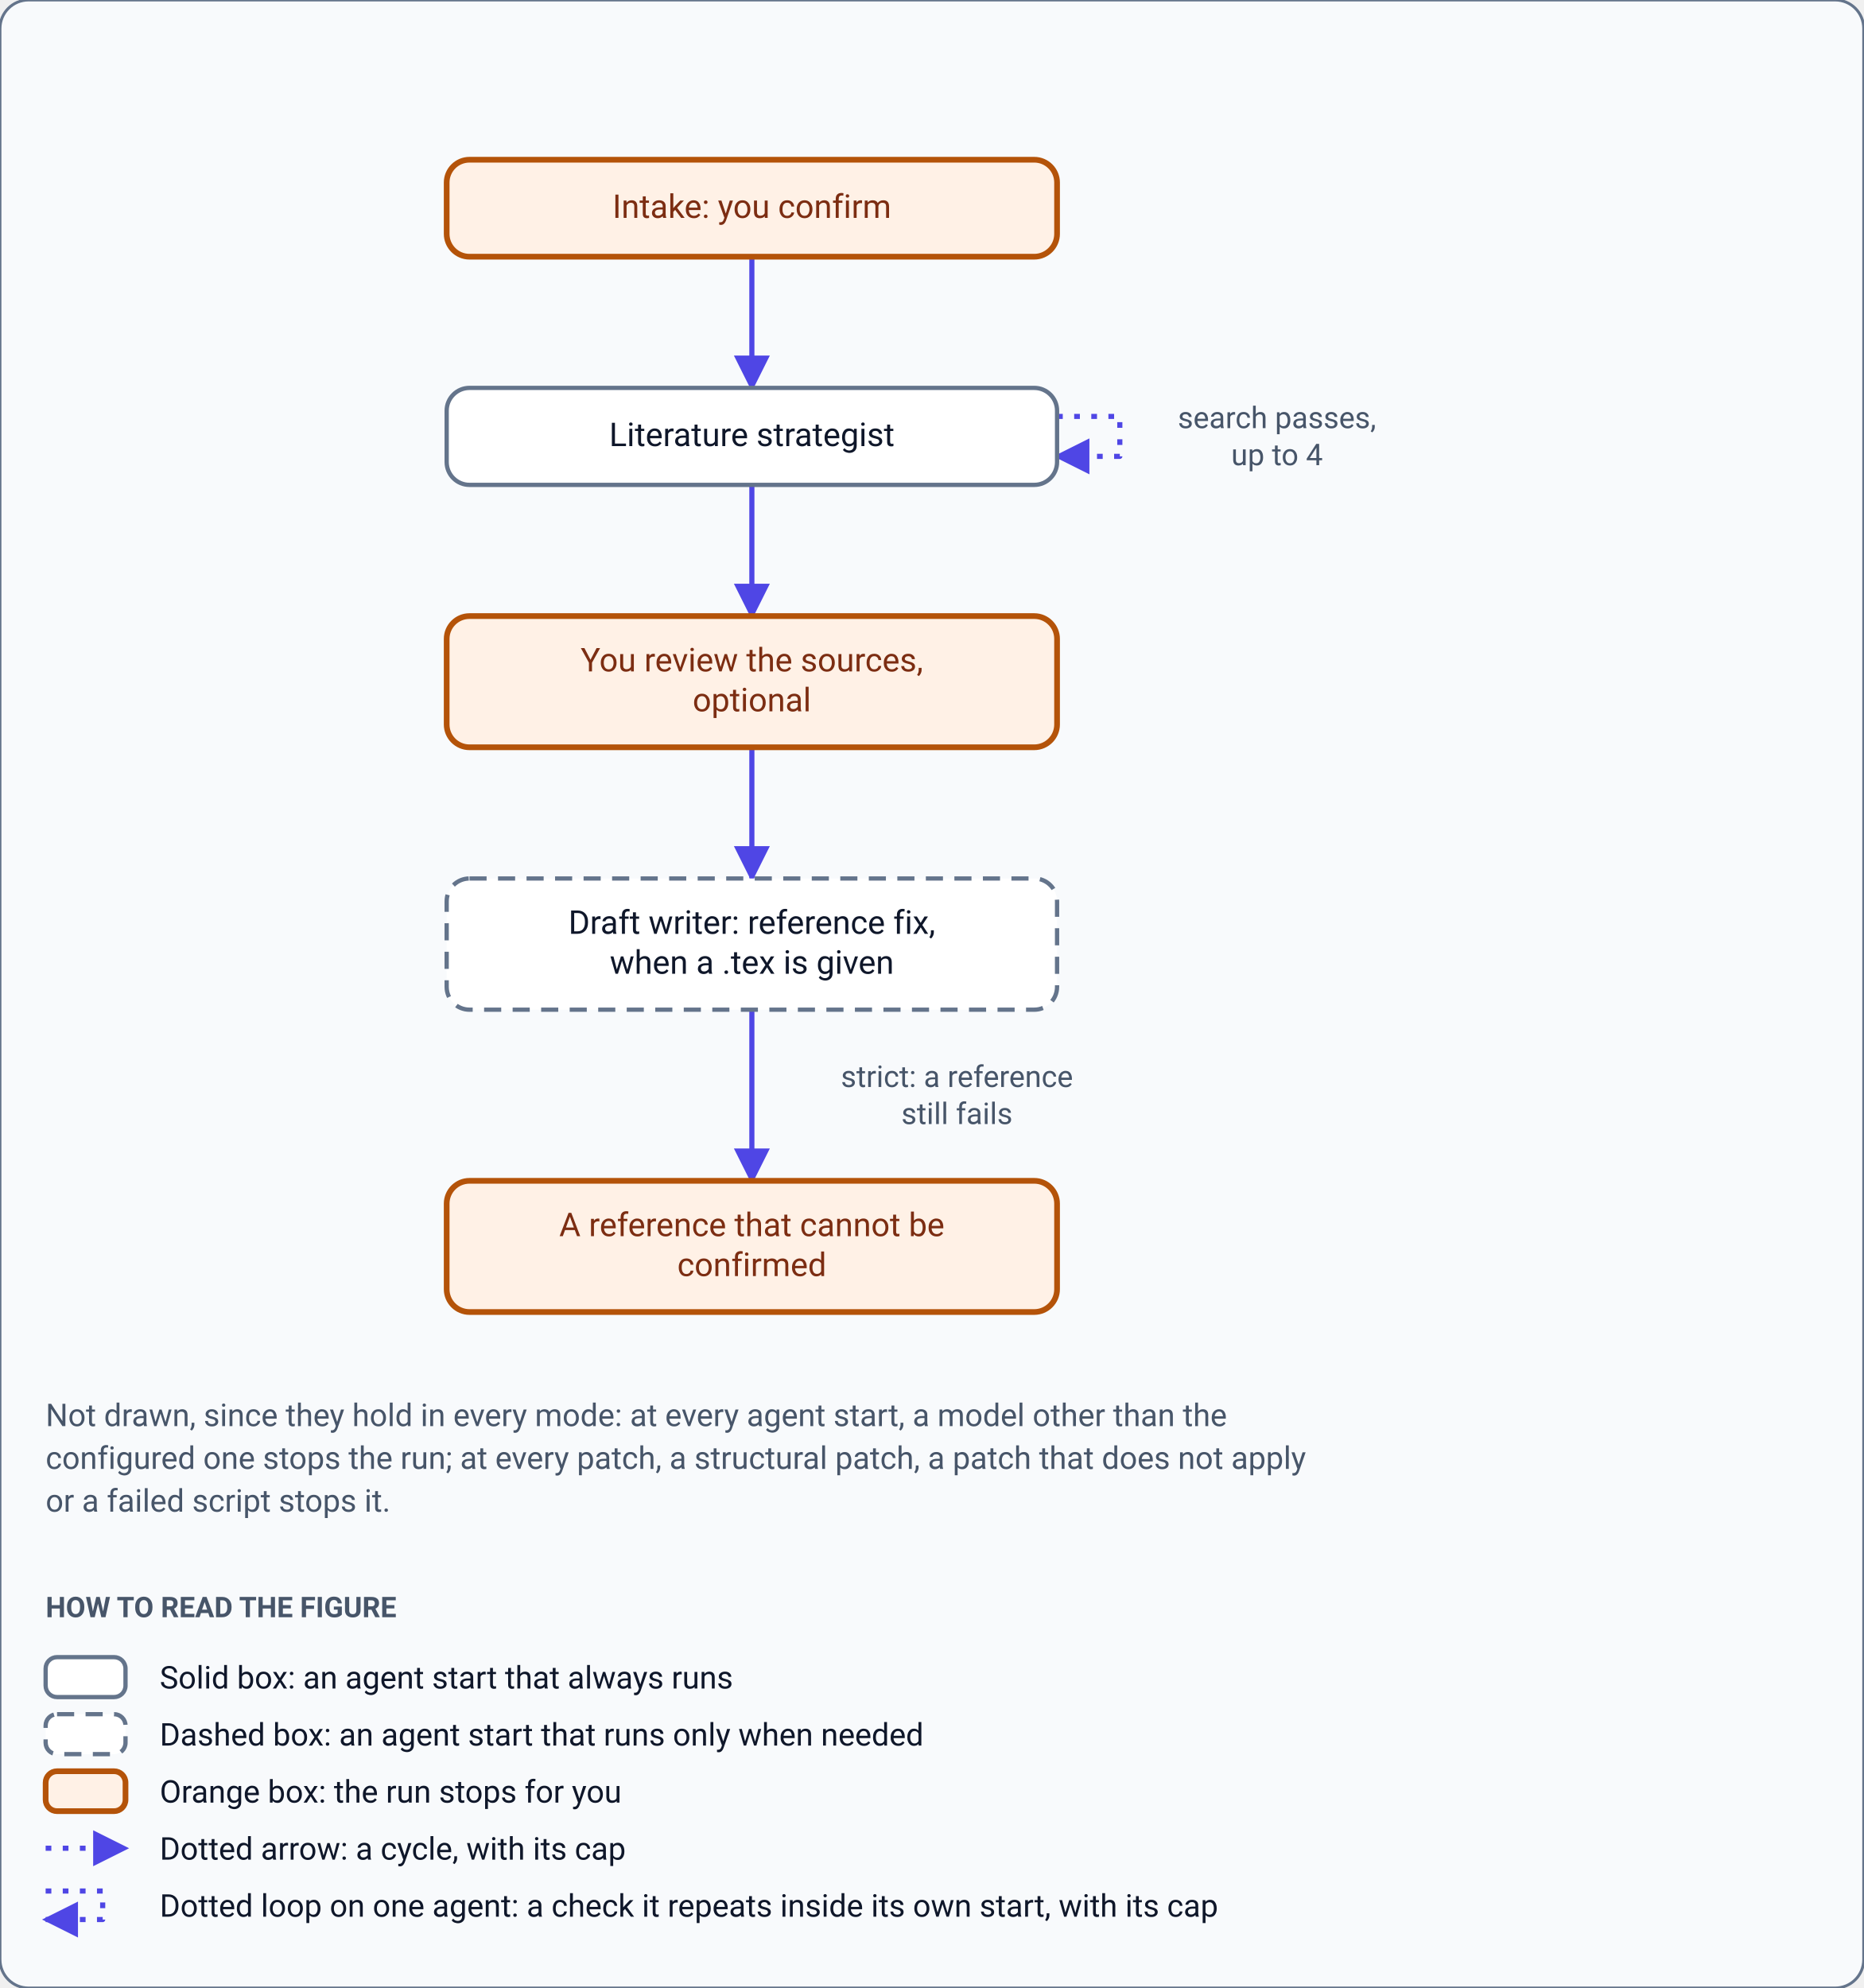
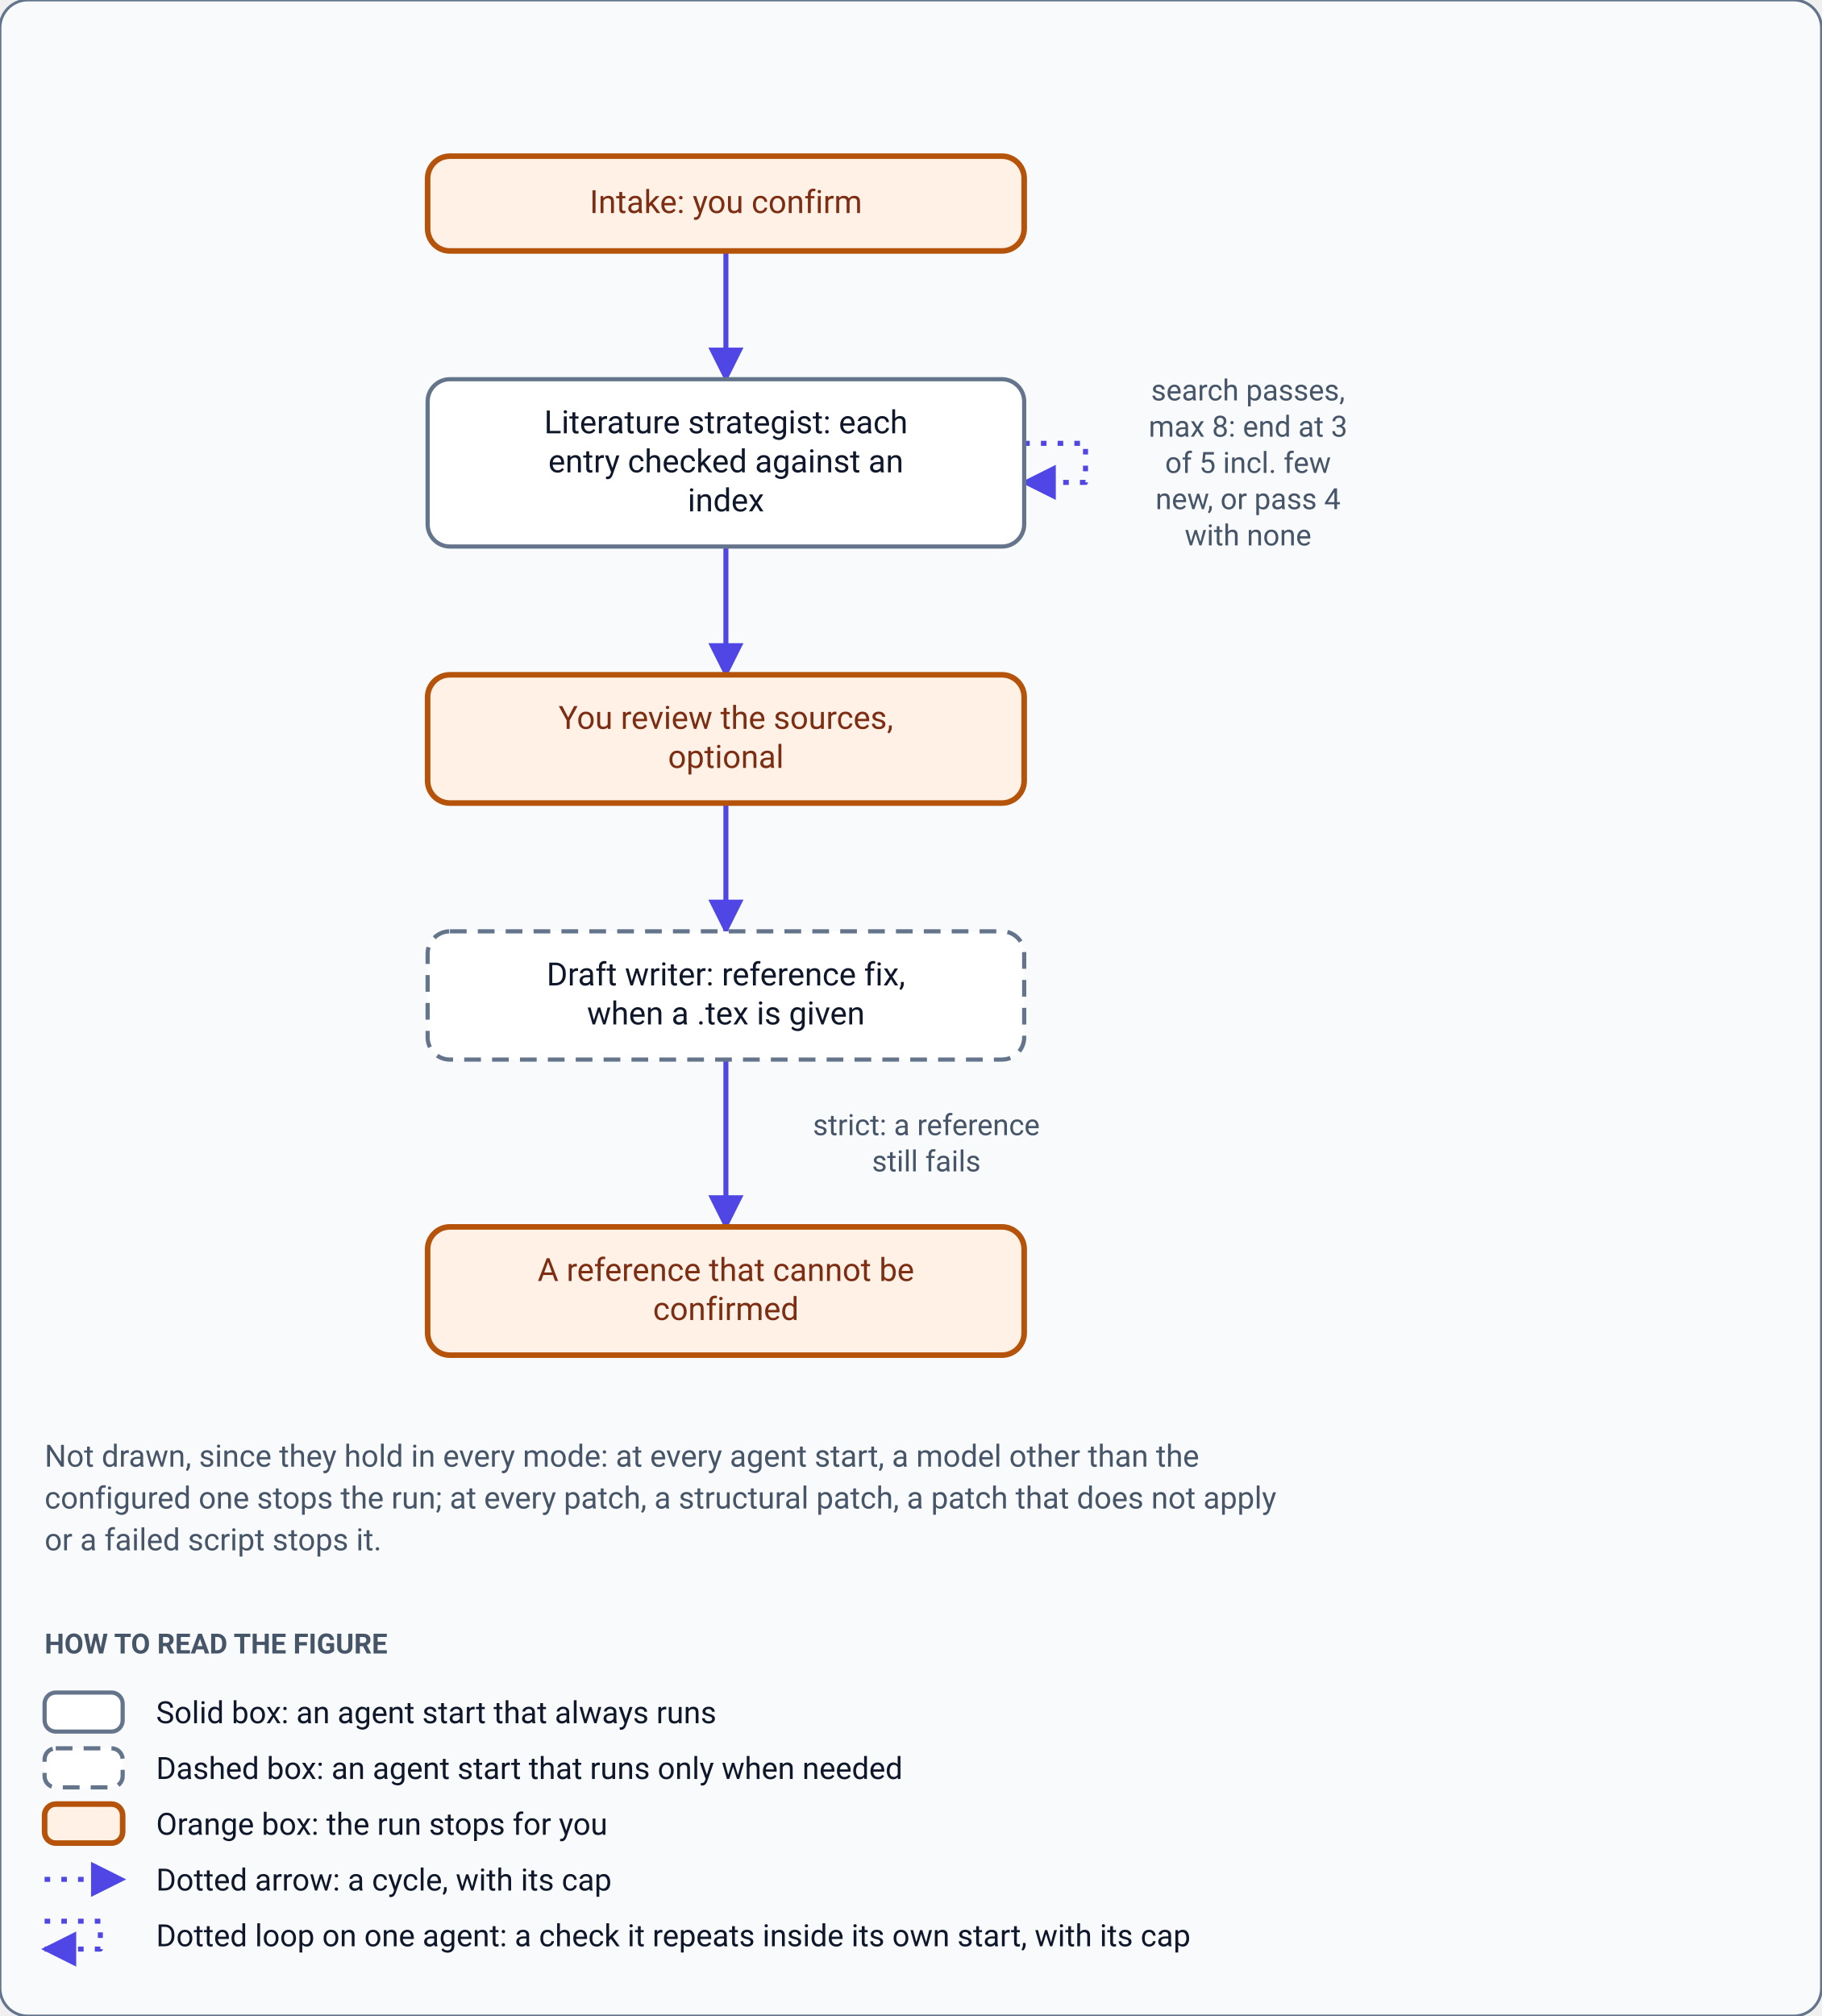
- <svg xmlns="http://www.w3.org/2000/svg" viewBox="0 0 653.4 697" width="653.4" height="697" role="img" aria-label="The lit-review mode of the paper skill. Boxes: Intake: you confirm (stop); Literature strategist (agent); You review the sources, optional (stop); Draft writer: reference fix, when a .tex is given (agent, only when needed); A reference that cannot be confirmed (stop).">
+ <svg xmlns="http://www.w3.org/2000/svg" viewBox="0 0 653.4 723" width="653.4" height="723" role="img" aria-label="The lit-review mode of the paper skill. Boxes: Intake: you confirm (stop); Literature strategist: each entry checked against an index (agent); You review the sources, optional (stop); Draft writer: reference fix, when a .tex is given (agent, only when needed); A reference that cannot be confirmed (stop).">
  <defs>
    <marker id="arrow" viewBox="0 0 10 10" refX="9" refY="5" markerWidth="7" markerHeight="7" orient="auto">
      <path d="M0,0 L10,5 L0,10 z" fill="#4f46e5" />
    </marker>
  </defs>
-   <rect x="0" y="0" width="653.4" height="697" rx="10" fill="#f8fafc" stroke="#64748b" />
-   <path d="M263.6,90 L263.6,136" fill="none" stroke="#4f46e5" stroke-width="1.8" marker-end="url(#arrow)" stroke-linejoin="round" />
-   <path d="M263.6,170 L263.6,216" fill="none" stroke="#4f46e5" stroke-width="1.8" marker-end="url(#arrow)" stroke-linejoin="round" />
-   <path d="M263.6,262 L263.6,308" fill="none" stroke="#4f46e5" stroke-width="1.8" marker-end="url(#arrow)" stroke-linejoin="round" />
-   <path d="M263.6,354 L263.6,414" fill="none" stroke="#4f46e5" stroke-width="1.8" marker-end="url(#arrow)" stroke-linejoin="round" />
-   <path d="M370.6,146 L392.6,146 L392.6,160 L370.6,160" fill="none" stroke="#4f46e5" stroke-width="1.8" stroke-dasharray="2 4" marker-end="url(#arrow)" stroke-linejoin="round" />
-   <rect x="156.6" y="56" width="214" height="34" rx="8" fill="#fff1e6" stroke="#b45309" stroke-width="2" />
-   <text x="263.6" y="76.4" font-family="ui-sans-serif, -apple-system, 'Segoe UI', Roboto, Helvetica, Arial, sans-serif" font-size="11.5" fill="#7c2d12" font-weight="400" text-anchor="middle">Intake: you confirm</text>
-   <rect x="156.6" y="136" width="214" height="34" rx="8" fill="#ffffff" stroke="#64748b" stroke-width="1.5" />
-   <text x="263.6" y="156.4" font-family="ui-sans-serif, -apple-system, 'Segoe UI', Roboto, Helvetica, Arial, sans-serif" font-size="11.5" fill="#0f172a" font-weight="400" text-anchor="middle">Literature strategist</text>
-   <rect x="156.6" y="216" width="214" height="46" rx="8" fill="#fff1e6" stroke="#b45309" stroke-width="2" />
-   <text x="263.6" y="235.4" font-family="ui-sans-serif, -apple-system, 'Segoe UI', Roboto, Helvetica, Arial, sans-serif" font-size="11.5" fill="#7c2d12" font-weight="400" text-anchor="middle">You review the sources,</text>
-   <text x="263.6" y="249.4" font-family="ui-sans-serif, -apple-system, 'Segoe UI', Roboto, Helvetica, Arial, sans-serif" font-size="11.5" fill="#7c2d12" font-weight="400" text-anchor="middle">optional</text>
-   <rect x="156.6" y="308" width="214" height="46" rx="8" fill="#ffffff" stroke="#64748b" stroke-width="1.5" stroke-dasharray="6 4" />
-   <text x="263.6" y="327.4" font-family="ui-sans-serif, -apple-system, 'Segoe UI', Roboto, Helvetica, Arial, sans-serif" font-size="11.5" fill="#0f172a" font-weight="400" text-anchor="middle">Draft writer: reference fix,</text>
-   <text x="263.6" y="341.4" font-family="ui-sans-serif, -apple-system, 'Segoe UI', Roboto, Helvetica, Arial, sans-serif" font-size="11.5" fill="#0f172a" font-weight="400" text-anchor="middle">when a .tex is given</text>
-   <rect x="156.6" y="414" width="214" height="46" rx="8" fill="#fff1e6" stroke="#b45309" stroke-width="2" />
-   <text x="263.6" y="433.4" font-family="ui-sans-serif, -apple-system, 'Segoe UI', Roboto, Helvetica, Arial, sans-serif" font-size="11.5" fill="#7c2d12" font-weight="400" text-anchor="middle">A reference that cannot be</text>
-   <text x="263.6" y="447.4" font-family="ui-sans-serif, -apple-system, 'Segoe UI', Roboto, Helvetica, Arial, sans-serif" font-size="11.5" fill="#7c2d12" font-weight="400" text-anchor="middle">confirmed</text>
-   <text x="335.5" y="381.1" font-family="ui-sans-serif, -apple-system, 'Segoe UI', Roboto, Helvetica, Arial, sans-serif" font-size="10.5" fill="#475569" font-weight="400" text-anchor="middle" stroke="#f8fafc" stroke-width="4" stroke-linejoin="round" paint-order="stroke">strict: a reference</text>
-   <text x="335.5" y="394.1" font-family="ui-sans-serif, -apple-system, 'Segoe UI', Roboto, Helvetica, Arial, sans-serif" font-size="10.5" fill="#475569" font-weight="400" text-anchor="middle" stroke="#f8fafc" stroke-width="4" stroke-linejoin="round" paint-order="stroke">still fails</text>
-   <text x="447.7" y="150.1" font-family="ui-sans-serif, -apple-system, 'Segoe UI', Roboto, Helvetica, Arial, sans-serif" font-size="10.5" fill="#475569" font-weight="400" text-anchor="middle" stroke="#f8fafc" stroke-width="4" stroke-linejoin="round" paint-order="stroke">search passes,</text>
-   <text x="447.7" y="163.1" font-family="ui-sans-serif, -apple-system, 'Segoe UI', Roboto, Helvetica, Arial, sans-serif" font-size="10.5" fill="#475569" font-weight="400" text-anchor="middle" stroke="#f8fafc" stroke-width="4" stroke-linejoin="round" paint-order="stroke">up to 4</text>
-   <text x="16" y="500" font-family="ui-sans-serif, -apple-system, 'Segoe UI', Roboto, Helvetica, Arial, sans-serif" font-size="11" fill="#475569" font-weight="400" text-anchor="start">Not drawn, since they hold in every mode: at every agent start, a model other than the</text>
-   <text x="16" y="515" font-family="ui-sans-serif, -apple-system, 'Segoe UI', Roboto, Helvetica, Arial, sans-serif" font-size="11" fill="#475569" font-weight="400" text-anchor="start">configured one stops the run; at every patch, a structural patch, a patch that does not apply</text>
-   <text x="16" y="530" font-family="ui-sans-serif, -apple-system, 'Segoe UI', Roboto, Helvetica, Arial, sans-serif" font-size="11" fill="#475569" font-weight="400" text-anchor="start">or a failed script stops it.</text>
-   <text x="16" y="567" font-family="ui-sans-serif, -apple-system, 'Segoe UI', Roboto, Helvetica, Arial, sans-serif" font-size="10" fill="#475569" font-weight="700" text-anchor="start">HOW TO READ THE FIGURE</text>
-   <rect x="16" y="581" width="28" height="14" rx="4" fill="#ffffff" stroke="#64748b" stroke-width="1.5" />
-   <text x="56" y="592" font-family="ui-sans-serif, -apple-system, 'Segoe UI', Roboto, Helvetica, Arial, sans-serif" font-size="11" fill="#0f172a" font-weight="400" text-anchor="start">Solid box: an agent start that always runs</text>
-   <rect x="16" y="601" width="28" height="14" rx="4" fill="#ffffff" stroke="#64748b" stroke-width="1.5" stroke-dasharray="6 4" />
-   <text x="56" y="612" font-family="ui-sans-serif, -apple-system, 'Segoe UI', Roboto, Helvetica, Arial, sans-serif" font-size="11" fill="#0f172a" font-weight="400" text-anchor="start">Dashed box: an agent start that runs only when needed</text>
-   <rect x="16" y="621" width="28" height="14" rx="4" fill="#fff1e6" stroke="#b45309" stroke-width="2" />
-   <text x="56" y="632" font-family="ui-sans-serif, -apple-system, 'Segoe UI', Roboto, Helvetica, Arial, sans-serif" font-size="11" fill="#0f172a" font-weight="400" text-anchor="start">Orange box: the run stops for you</text>
-   <path d="M16,648 L44,648" fill="none" stroke="#4f46e5" stroke-width="1.8" stroke-dasharray="2 4" marker-end="url(#arrow)" stroke-linejoin="round" />
-   <text x="56" y="652" font-family="ui-sans-serif, -apple-system, 'Segoe UI', Roboto, Helvetica, Arial, sans-serif" font-size="11" fill="#0f172a" font-weight="400" text-anchor="start">Dotted arrow: a cycle, with its cap</text>
-   <path d="M16,663 L36,663 L36,673 L16,673" fill="none" stroke="#4f46e5" stroke-width="1.8" stroke-dasharray="2 4" marker-end="url(#arrow)" stroke-linejoin="round" />
-   <text x="56" y="672" font-family="ui-sans-serif, -apple-system, 'Segoe UI', Roboto, Helvetica, Arial, sans-serif" font-size="11" fill="#0f172a" font-weight="400" text-anchor="start">Dotted loop on one agent: a check it repeats inside its own start, with its cap</text>
+   <rect x="0" y="0" width="653.4" height="723" rx="10" fill="#f8fafc" stroke="#64748b" />
+   <path d="M260.4,90 L260.4,136" fill="none" stroke="#4f46e5" stroke-width="1.8" marker-end="url(#arrow)" stroke-linejoin="round" />
+   <path d="M260.4,196 L260.4,242" fill="none" stroke="#4f46e5" stroke-width="1.8" marker-end="url(#arrow)" stroke-linejoin="round" />
+   <path d="M260.4,288 L260.4,334" fill="none" stroke="#4f46e5" stroke-width="1.8" marker-end="url(#arrow)" stroke-linejoin="round" />
+   <path d="M260.4,380 L260.4,440" fill="none" stroke="#4f46e5" stroke-width="1.8" marker-end="url(#arrow)" stroke-linejoin="round" />
+   <path d="M367.4,159 L389.4,159 L389.4,173 L367.4,173" fill="none" stroke="#4f46e5" stroke-width="1.8" stroke-dasharray="2 4" marker-end="url(#arrow)" stroke-linejoin="round" />
+   <rect x="153.4" y="56" width="214" height="34" rx="8" fill="#fff1e6" stroke="#b45309" stroke-width="2" />
+   <text x="260.4" y="76.4" font-family="ui-sans-serif, -apple-system, 'Segoe UI', Roboto, Helvetica, Arial, sans-serif" font-size="11.5" fill="#7c2d12" font-weight="400" text-anchor="middle">Intake: you confirm</text>
+   <rect x="153.4" y="136" width="214" height="60" rx="8" fill="#ffffff" stroke="#64748b" stroke-width="1.5" />
+   <text x="260.4" y="155.4" font-family="ui-sans-serif, -apple-system, 'Segoe UI', Roboto, Helvetica, Arial, sans-serif" font-size="11.5" fill="#0f172a" font-weight="400" text-anchor="middle">Literature strategist: each</text>
+   <text x="260.4" y="169.4" font-family="ui-sans-serif, -apple-system, 'Segoe UI', Roboto, Helvetica, Arial, sans-serif" font-size="11.5" fill="#0f172a" font-weight="400" text-anchor="middle">entry checked against an</text>
+   <text x="260.4" y="183.4" font-family="ui-sans-serif, -apple-system, 'Segoe UI', Roboto, Helvetica, Arial, sans-serif" font-size="11.5" fill="#0f172a" font-weight="400" text-anchor="middle">index</text>
+   <rect x="153.4" y="242" width="214" height="46" rx="8" fill="#fff1e6" stroke="#b45309" stroke-width="2" />
+   <text x="260.4" y="261.4" font-family="ui-sans-serif, -apple-system, 'Segoe UI', Roboto, Helvetica, Arial, sans-serif" font-size="11.5" fill="#7c2d12" font-weight="400" text-anchor="middle">You review the sources,</text>
+   <text x="260.4" y="275.4" font-family="ui-sans-serif, -apple-system, 'Segoe UI', Roboto, Helvetica, Arial, sans-serif" font-size="11.5" fill="#7c2d12" font-weight="400" text-anchor="middle">optional</text>
+   <rect x="153.4" y="334" width="214" height="46" rx="8" fill="#ffffff" stroke="#64748b" stroke-width="1.5" stroke-dasharray="6 4" />
+   <text x="260.4" y="353.4" font-family="ui-sans-serif, -apple-system, 'Segoe UI', Roboto, Helvetica, Arial, sans-serif" font-size="11.5" fill="#0f172a" font-weight="400" text-anchor="middle">Draft writer: reference fix,</text>
+   <text x="260.4" y="367.4" font-family="ui-sans-serif, -apple-system, 'Segoe UI', Roboto, Helvetica, Arial, sans-serif" font-size="11.5" fill="#0f172a" font-weight="400" text-anchor="middle">when a .tex is given</text>
+   <rect x="153.4" y="440" width="214" height="46" rx="8" fill="#fff1e6" stroke="#b45309" stroke-width="2" />
+   <text x="260.4" y="459.4" font-family="ui-sans-serif, -apple-system, 'Segoe UI', Roboto, Helvetica, Arial, sans-serif" font-size="11.5" fill="#7c2d12" font-weight="400" text-anchor="middle">A reference that cannot be</text>
+   <text x="260.4" y="473.4" font-family="ui-sans-serif, -apple-system, 'Segoe UI', Roboto, Helvetica, Arial, sans-serif" font-size="11.5" fill="#7c2d12" font-weight="400" text-anchor="middle">confirmed</text>
+   <text x="332.3" y="407.1" font-family="ui-sans-serif, -apple-system, 'Segoe UI', Roboto, Helvetica, Arial, sans-serif" font-size="10.5" fill="#475569" font-weight="400" text-anchor="middle" stroke="#f8fafc" stroke-width="4" stroke-linejoin="round" paint-order="stroke">strict: a reference</text>
+   <text x="332.3" y="420.1" font-family="ui-sans-serif, -apple-system, 'Segoe UI', Roboto, Helvetica, Arial, sans-serif" font-size="10.5" fill="#475569" font-weight="400" text-anchor="middle" stroke="#f8fafc" stroke-width="4" stroke-linejoin="round" paint-order="stroke">still fails</text>
+   <text x="447.7" y="143.6" font-family="ui-sans-serif, -apple-system, 'Segoe UI', Roboto, Helvetica, Arial, sans-serif" font-size="10.5" fill="#475569" font-weight="400" text-anchor="middle" stroke="#f8fafc" stroke-width="4" stroke-linejoin="round" paint-order="stroke">search passes,</text>
+   <text x="447.7" y="156.6" font-family="ui-sans-serif, -apple-system, 'Segoe UI', Roboto, Helvetica, Arial, sans-serif" font-size="10.5" fill="#475569" font-weight="400" text-anchor="middle" stroke="#f8fafc" stroke-width="4" stroke-linejoin="round" paint-order="stroke">max 8: end at 3</text>
+   <text x="447.7" y="169.6" font-family="ui-sans-serif, -apple-system, 'Segoe UI', Roboto, Helvetica, Arial, sans-serif" font-size="10.5" fill="#475569" font-weight="400" text-anchor="middle" stroke="#f8fafc" stroke-width="4" stroke-linejoin="round" paint-order="stroke">of 5 incl. few</text>
+   <text x="447.7" y="182.6" font-family="ui-sans-serif, -apple-system, 'Segoe UI', Roboto, Helvetica, Arial, sans-serif" font-size="10.5" fill="#475569" font-weight="400" text-anchor="middle" stroke="#f8fafc" stroke-width="4" stroke-linejoin="round" paint-order="stroke">new, or pass 4</text>
+   <text x="447.7" y="195.6" font-family="ui-sans-serif, -apple-system, 'Segoe UI', Roboto, Helvetica, Arial, sans-serif" font-size="10.5" fill="#475569" font-weight="400" text-anchor="middle" stroke="#f8fafc" stroke-width="4" stroke-linejoin="round" paint-order="stroke">with none</text>
+   <text x="16" y="526" font-family="ui-sans-serif, -apple-system, 'Segoe UI', Roboto, Helvetica, Arial, sans-serif" font-size="11" fill="#475569" font-weight="400" text-anchor="start">Not drawn, since they hold in every mode: at every agent start, a model other than the</text>
+   <text x="16" y="541" font-family="ui-sans-serif, -apple-system, 'Segoe UI', Roboto, Helvetica, Arial, sans-serif" font-size="11" fill="#475569" font-weight="400" text-anchor="start">configured one stops the run; at every patch, a structural patch, a patch that does not apply</text>
+   <text x="16" y="556" font-family="ui-sans-serif, -apple-system, 'Segoe UI', Roboto, Helvetica, Arial, sans-serif" font-size="11" fill="#475569" font-weight="400" text-anchor="start">or a failed script stops it.</text>
+   <text x="16" y="593" font-family="ui-sans-serif, -apple-system, 'Segoe UI', Roboto, Helvetica, Arial, sans-serif" font-size="10" fill="#475569" font-weight="700" text-anchor="start">HOW TO READ THE FIGURE</text>
+   <rect x="16" y="607" width="28" height="14" rx="4" fill="#ffffff" stroke="#64748b" stroke-width="1.5" />
+   <text x="56" y="618" font-family="ui-sans-serif, -apple-system, 'Segoe UI', Roboto, Helvetica, Arial, sans-serif" font-size="11" fill="#0f172a" font-weight="400" text-anchor="start">Solid box: an agent start that always runs</text>
+   <rect x="16" y="627" width="28" height="14" rx="4" fill="#ffffff" stroke="#64748b" stroke-width="1.5" stroke-dasharray="6 4" />
+   <text x="56" y="638" font-family="ui-sans-serif, -apple-system, 'Segoe UI', Roboto, Helvetica, Arial, sans-serif" font-size="11" fill="#0f172a" font-weight="400" text-anchor="start">Dashed box: an agent start that runs only when needed</text>
+   <rect x="16" y="647" width="28" height="14" rx="4" fill="#fff1e6" stroke="#b45309" stroke-width="2" />
+   <text x="56" y="658" font-family="ui-sans-serif, -apple-system, 'Segoe UI', Roboto, Helvetica, Arial, sans-serif" font-size="11" fill="#0f172a" font-weight="400" text-anchor="start">Orange box: the run stops for you</text>
+   <path d="M16,674 L44,674" fill="none" stroke="#4f46e5" stroke-width="1.8" stroke-dasharray="2 4" marker-end="url(#arrow)" stroke-linejoin="round" />
+   <text x="56" y="678" font-family="ui-sans-serif, -apple-system, 'Segoe UI', Roboto, Helvetica, Arial, sans-serif" font-size="11" fill="#0f172a" font-weight="400" text-anchor="start">Dotted arrow: a cycle, with its cap</text>
+   <path d="M16,689 L36,689 L36,699 L16,699" fill="none" stroke="#4f46e5" stroke-width="1.8" stroke-dasharray="2 4" marker-end="url(#arrow)" stroke-linejoin="round" />
+   <text x="56" y="698" font-family="ui-sans-serif, -apple-system, 'Segoe UI', Roboto, Helvetica, Arial, sans-serif" font-size="11" fill="#0f172a" font-weight="400" text-anchor="start">Dotted loop on one agent: a check it repeats inside its own start, with its cap</text>
</svg>
